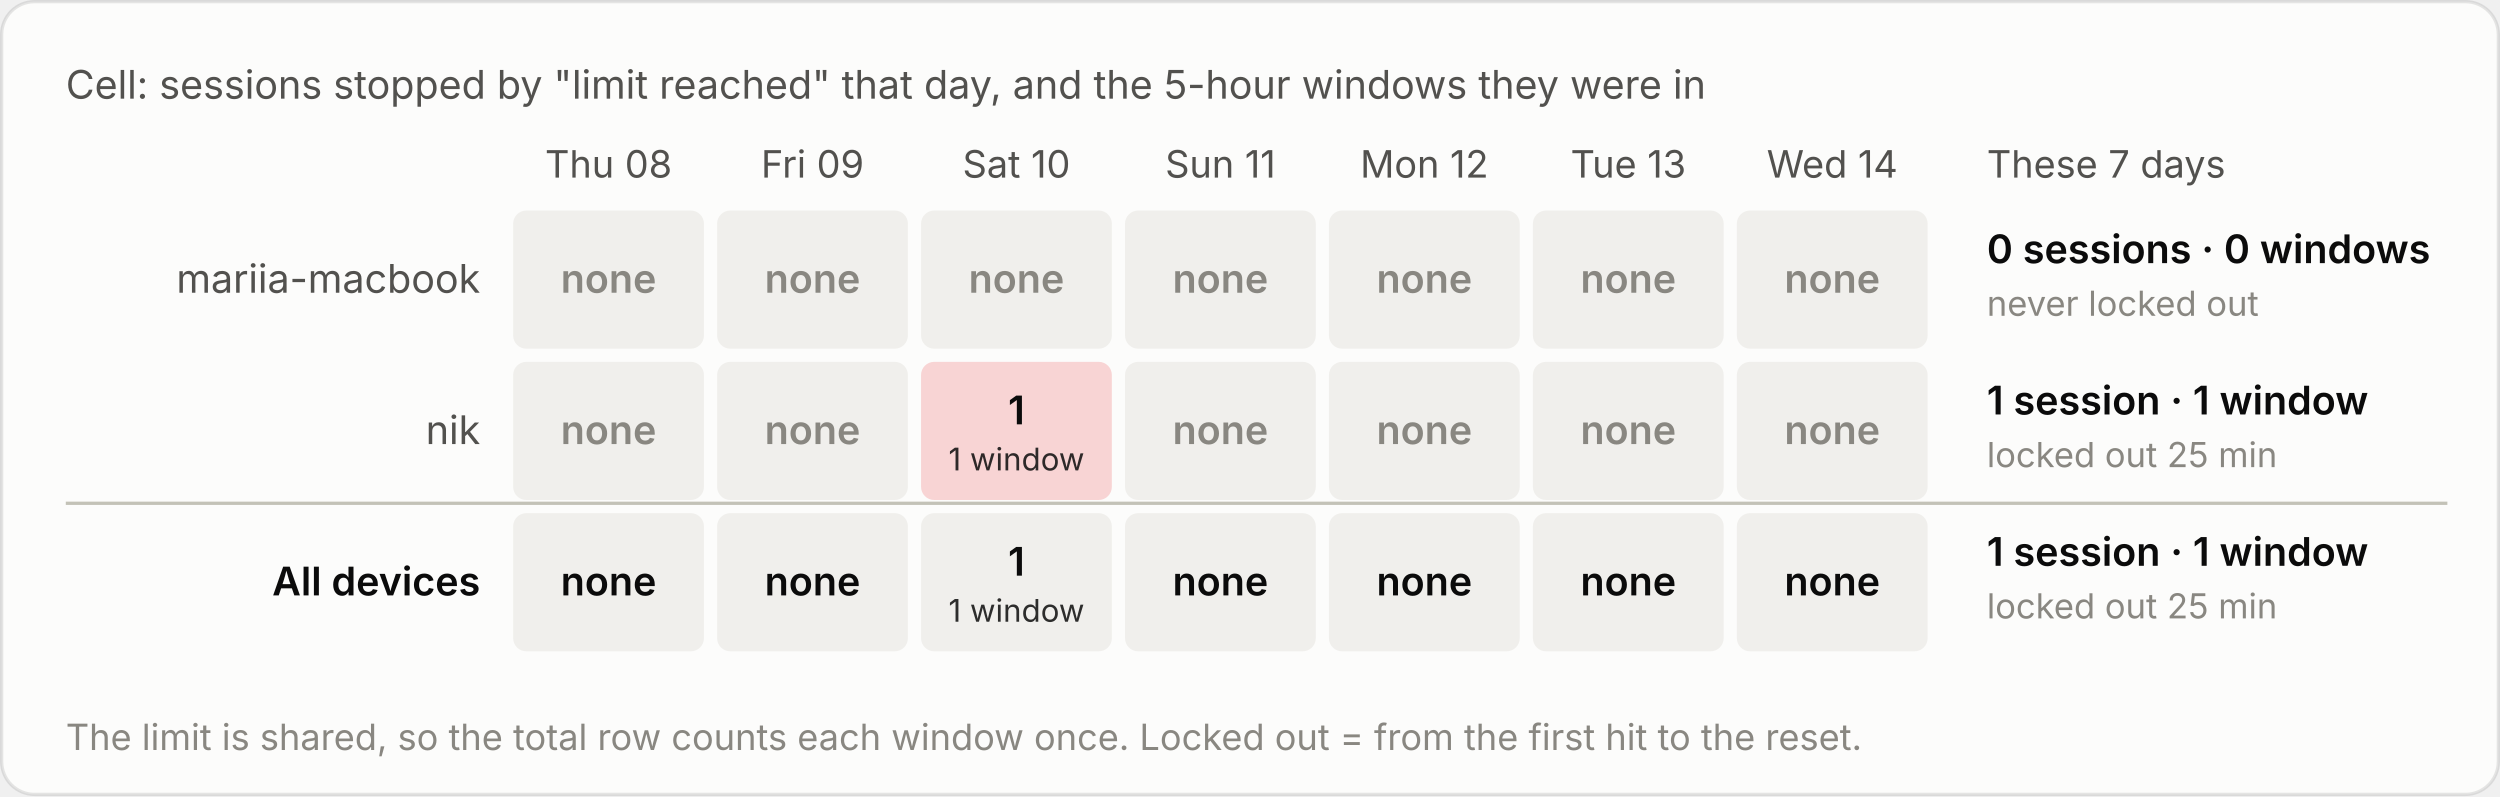
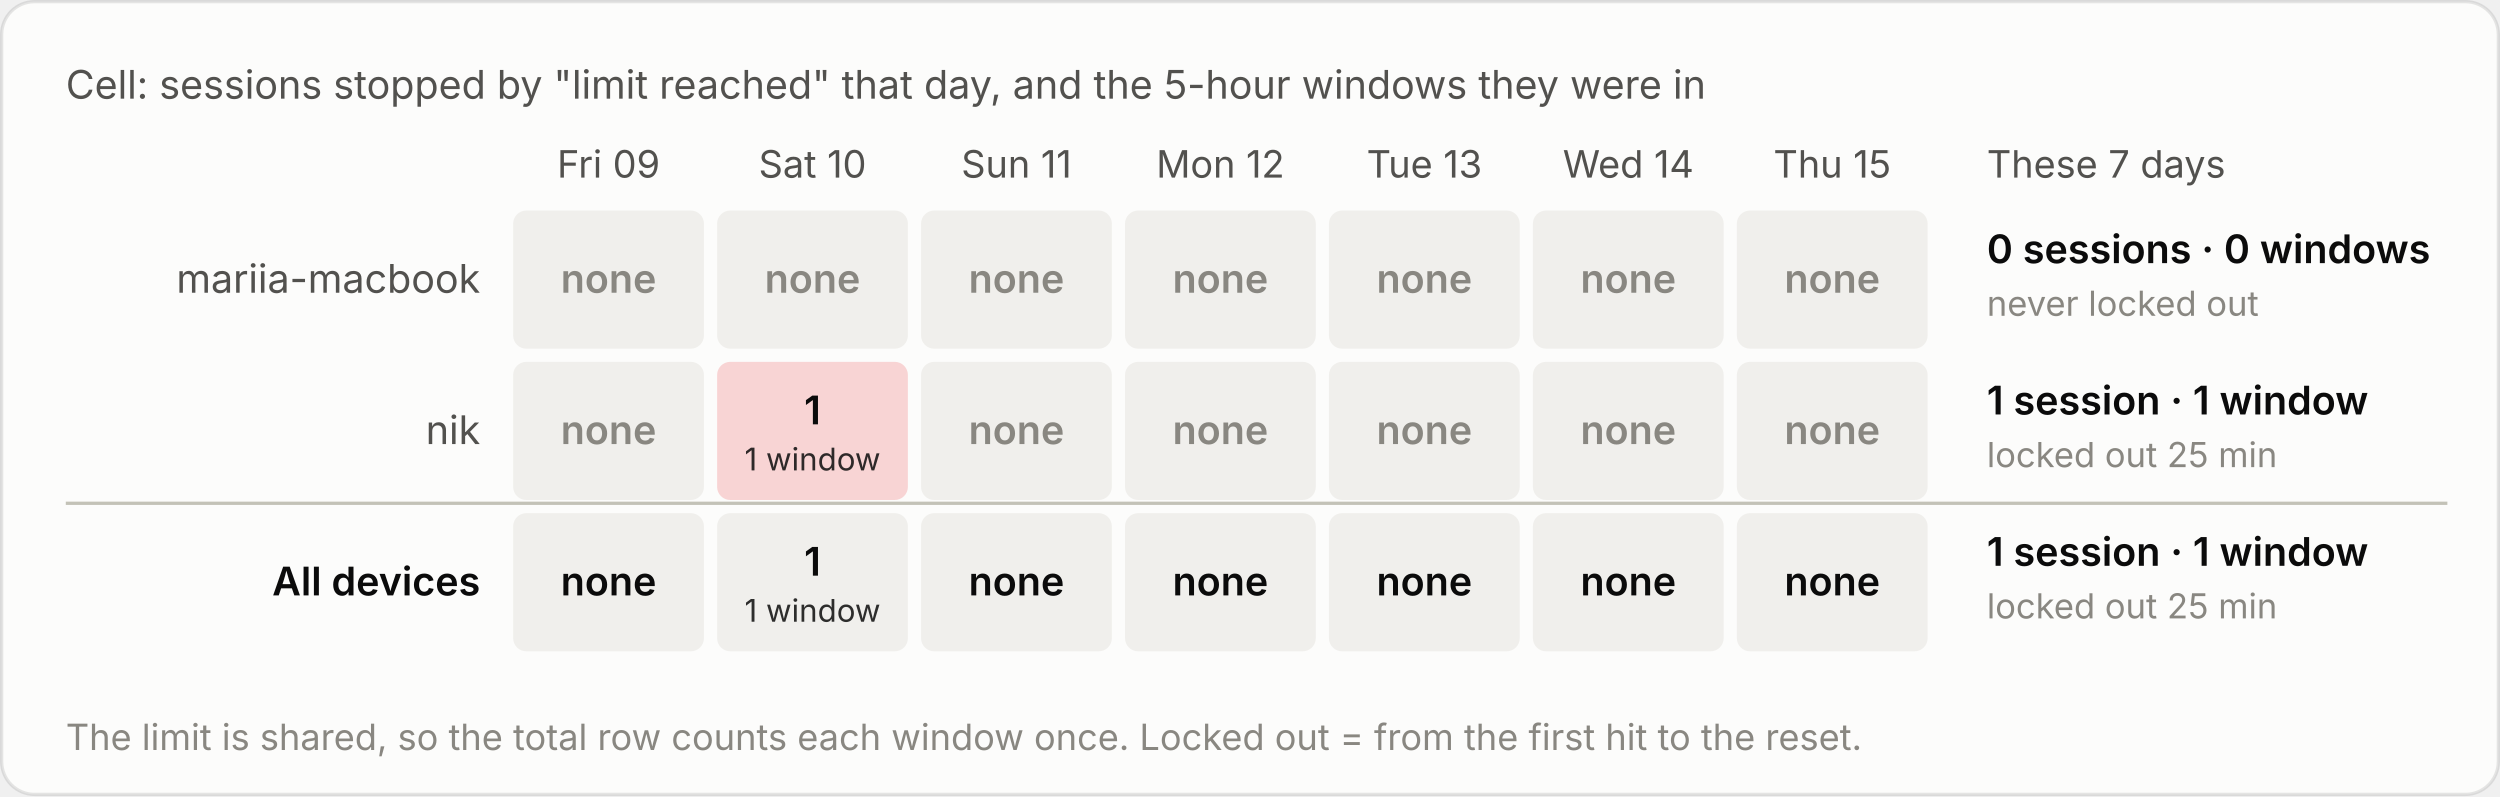
<svg xmlns="http://www.w3.org/2000/svg" viewBox="0 0 760 242" width="760" height="242" role="img" aria-label="Cell: sessions stopped by &quot;limit reached&quot; that day, and the 5-hour windows they were in">
  <style>text{font-family:system-ui,-apple-system,"Segoe UI",sans-serif;font-variant-numeric:tabular-nums}.bg{fill:#fcfcfb;stroke:rgba(11,11,11,.10)}.tp{fill:#0b0b0b}.ts{fill:#52514e}.tm{fill:#898781}.grid{stroke:#e1e0d9;stroke-width:1}.base{stroke:#c3c2b7;stroke-width:1}.so{fill:#b5b3ad}.lo{stroke:#b5b3ad}.qe{fill:#f0efec}.ring{stroke:#fcfcfb}.area{fill-opacity:.1}.s0{fill:#2a78d6}.l0{stroke:#2a78d6}.s1{fill:#eb6834}.l1{stroke:#eb6834}.s2{fill:#1baf7a}.l2{stroke:#1baf7a}.s3{fill:#eda100}.l3{stroke:#eda100}.s4{fill:#e87ba4}.l4{stroke:#e87ba4}.s5{fill:#008300}.l5{stroke:#008300}.s6{fill:#4a3aa7}.l6{stroke:#4a3aa7}.s7{fill:#e34948}.l7{stroke:#e34948}.q0{fill:#cde2fb}.q1{fill:#9ec5f4}.q2{fill:#6da7ec}.q3{fill:#3987e5}.q4{fill:#256abf}.q5{fill:#184f95}.q6{fill:#0d366b}.r0{fill:#f8d4d4}.r1{fill:#ec8f8f}.r2{fill:#c42f2f}.a0{fill:#fbe3e3}.a1{fill:#f5b8b8}.a2{fill:#ec8f8f}.a3{fill:#d65252}.a4{fill:#a82525}.tq0{fill:#0b0b0b}.tq1{fill:#0b0b0b}.tq2{fill:#0b0b0b}.tq3{fill:#ffffff}.tq4{fill:#ffffff}.tq5{fill:#ffffff}.tq6{fill:#ffffff}.tr0{fill:#0b0b0b}.tr1{fill:#0b0b0b}.tr2{fill:#ffffff}.ta0{fill:#0b0b0b}.ta1{fill:#0b0b0b}.ta2{fill:#0b0b0b}.ta3{fill:#ffffff}.ta4{fill:#ffffff}.tw{fill:#ffffff}@media (prefers-color-scheme:dark){.bg{fill:#1a1a19;stroke:rgba(255,255,255,.10)}.tp{fill:#fff}.ts{fill:#c3c2b7}.tm{fill:#898781}.grid{stroke:#2c2c2a}.base{stroke:#383835}.so{fill:#5c5b57}.lo{stroke:#5c5b57}.qe{fill:#262624}.ring{stroke:#1a1a19}.s0{fill:#3987e5}.l0{stroke:#3987e5}.s1{fill:#d95926}.l1{stroke:#d95926}.s2{fill:#199e70}.l2{stroke:#199e70}.s3{fill:#c98500}.l3{stroke:#c98500}.s4{fill:#d55181}.l4{stroke:#d55181}.s5{fill:#008300}.l5{stroke:#008300}.s6{fill:#9085e9}.l6{stroke:#9085e9}.s7{fill:#e66767}.l7{stroke:#e66767}.q0{fill:#16263a}.q1{fill:#123a66}.q2{fill:#184f95}.q3{fill:#256abf}.q4{fill:#3987e5}.q5{fill:#6da7ec}.q6{fill:#b7d3f6}.r0{fill:#4a2023}.r1{fill:#8c2c2f}.r2{fill:#e25555}.a0{fill:#3a1a1c}.a1{fill:#5e2427}.a2{fill:#8c2c2f}.a3{fill:#c43c3f}.a4{fill:#f07070}.tq0{fill:#ffffff}.tq1{fill:#ffffff}.tq2{fill:#ffffff}.tq3{fill:#ffffff}.tq4{fill:#ffffff}.tq5{fill:#0b0b0b}.tq6{fill:#0b0b0b}.tr0{fill:#ffffff}.tr1{fill:#ffffff}.tr2{fill:#ffffff}.ta0{fill:#ffffff}.ta1{fill:#ffffff}.ta2{fill:#ffffff}.ta3{fill:#ffffff}.ta4{fill:#0b0b0b}.tw{fill:#ffffff}}</style>
  <rect class="bg" x=".5" y=".5" width="759" height="241" rx="10" />
  <text class="ts" x="20" y="30" font-size="12">Cell: sessions stopped by "limit reached" that day, and the 5-hour windows they were in</text>
  <g transform="translate(0,-20)">
-     <text class="ts" x="185.0" y="74" font-size="11.5" text-anchor="middle">Thu 08</text>
-     <text class="ts" x="247.0" y="74" font-size="11.5" text-anchor="middle">Fri 09</text>
-     <text class="ts" x="309.0" y="74" font-size="11.5" text-anchor="middle">Sat 10</text>
-     <text class="ts" x="371.0" y="74" font-size="11.5" text-anchor="middle">Sun 11</text>
-     <text class="ts" x="433.0" y="74" font-size="11.5" text-anchor="middle">Mon 12</text>
-     <text class="ts" x="495.0" y="74" font-size="11.5" text-anchor="middle">Tue 13</text>
-     <text class="ts" x="557.0" y="74" font-size="11.5" text-anchor="middle">Wed 14</text>
+     <text class="ts" x="185.0" y="74" font-size="11.5" text-anchor="middle">Fri 09</text>
+     <text class="ts" x="247.0" y="74" font-size="11.5" text-anchor="middle">Sat 10</text>
+     <text class="ts" x="309.0" y="74" font-size="11.5" text-anchor="middle">Sun 11</text>
+     <text class="ts" x="371.0" y="74" font-size="11.5" text-anchor="middle">Mon 12</text>
+     <text class="ts" x="433.0" y="74" font-size="11.5" text-anchor="middle">Tue 13</text>
+     <text class="ts" x="495.0" y="74" font-size="11.5" text-anchor="middle">Wed 14</text>
+     <text class="ts" x="557.0" y="74" font-size="11.5" text-anchor="middle">Thu 15</text>
    <text class="ts" x="604" y="74" font-size="11.5">These 7 days</text>
    <text class="ts" x="146" y="109.0" font-size="12" text-anchor="end">mariia-macbook</text>
    <rect class="qe" x="156.0" y="84" width="58" height="42" rx="4" />
    <text class="tm" x="185.0" y="109.0" font-size="12" font-weight="600" text-anchor="middle">none</text>
    <rect class="qe" x="218.0" y="84" width="58" height="42" rx="4" />
    <text class="tm" x="247.0" y="109.0" font-size="12" font-weight="600" text-anchor="middle">none</text>
    <rect class="qe" x="280.0" y="84" width="58" height="42" rx="4" />
    <text class="tm" x="309.0" y="109.0" font-size="12" font-weight="600" text-anchor="middle">none</text>
    <rect class="qe" x="342.0" y="84" width="58" height="42" rx="4" />
    <text class="tm" x="371.0" y="109.0" font-size="12" font-weight="600" text-anchor="middle">none</text>
    <rect class="qe" x="404.0" y="84" width="58" height="42" rx="4" />
    <text class="tm" x="433.0" y="109.0" font-size="12" font-weight="600" text-anchor="middle">none</text>
    <rect class="qe" x="466.0" y="84" width="58" height="42" rx="4" />
    <text class="tm" x="495.0" y="109.0" font-size="12" font-weight="600" text-anchor="middle">none</text>
    <rect class="qe" x="528.0" y="84" width="58" height="42" rx="4" />
    <text class="tm" x="557.0" y="109.0" font-size="12" font-weight="600" text-anchor="middle">none</text>
    <text class="tp" x="604" y="100.0" font-size="12" font-weight="600">0 sessions · 0 windows</text>
    <text class="tm" x="604" y="116.0" font-size="10.5">never locked out</text>
    <text class="ts" x="146" y="155.0" font-size="12" text-anchor="end">nik</text>
    <rect class="qe" x="156.0" y="130" width="58" height="42" rx="4" />
    <text class="tm" x="185.0" y="155.0" font-size="12" font-weight="600" text-anchor="middle">none</text>
-     <rect class="qe" x="218.0" y="130" width="58" height="42" rx="4" />
-     <text class="tm" x="247.0" y="155.0" font-size="12" font-weight="600" text-anchor="middle">none</text>
-     <rect class="r0" x="280.0" y="130" width="58" height="42" rx="4" />
-     <text class="tr0" x="309.0" y="149.0" font-size="12" font-weight="600" text-anchor="middle">1</text>
-     <text class="tr0" x="309.0" y="163.0" font-size="9.5" text-anchor="middle" opacity=".85">1 window</text>
+     <rect class="r0" x="218.0" y="130" width="58" height="42" rx="4" />
+     <text class="tr0" x="247.0" y="149.0" font-size="12" font-weight="600" text-anchor="middle">1</text>
+     <text class="tr0" x="247.0" y="163.0" font-size="9.5" text-anchor="middle" opacity=".85">1 window</text>
+     <rect class="qe" x="280.0" y="130" width="58" height="42" rx="4" />
+     <text class="tm" x="309.0" y="155.0" font-size="12" font-weight="600" text-anchor="middle">none</text>
    <rect class="qe" x="342.0" y="130" width="58" height="42" rx="4" />
    <text class="tm" x="371.0" y="155.0" font-size="12" font-weight="600" text-anchor="middle">none</text>
    <rect class="qe" x="404.0" y="130" width="58" height="42" rx="4" />
    <text class="tm" x="433.0" y="155.0" font-size="12" font-weight="600" text-anchor="middle">none</text>
    <rect class="qe" x="466.0" y="130" width="58" height="42" rx="4" />
    <text class="tm" x="495.0" y="155.0" font-size="12" font-weight="600" text-anchor="middle">none</text>
    <rect class="qe" x="528.0" y="130" width="58" height="42" rx="4" />
    <text class="tm" x="557.0" y="155.0" font-size="12" font-weight="600" text-anchor="middle">none</text>
    <text class="tp" x="604" y="146.0" font-size="12" font-weight="600">1 session · 1 window</text>
    <text class="tm" x="604" y="162.0" font-size="10.5">locked out 25 min</text>
    <line class="base" x1="20" x2="744" y1="173" y2="173" />
    <text class="tp" x="146" y="201.0" font-size="12" text-anchor="end" font-weight="600">All devices</text>
    <rect class="qe" x="156.0" y="176" width="58" height="42" rx="4" />
    <text class="tp" x="185.0" y="201.0" font-size="12" font-weight="600" text-anchor="middle">none</text>
    <rect class="qe" x="218.0" y="176" width="58" height="42" rx="4" />
-     <text class="tp" x="247.0" y="201.0" font-size="12" font-weight="600" text-anchor="middle">none</text>
+     <text class="tp" x="247.0" y="195.0" font-size="12" font-weight="600" text-anchor="middle">1</text>
+     <text class="tp" x="247.0" y="209.0" font-size="9.5" text-anchor="middle" opacity=".85">1 window</text>
    <rect class="qe" x="280.0" y="176" width="58" height="42" rx="4" />
-     <text class="tp" x="309.0" y="195.0" font-size="12" font-weight="600" text-anchor="middle">1</text>
-     <text class="tp" x="309.0" y="209.0" font-size="9.5" text-anchor="middle" opacity=".85">1 window</text>
+     <text class="tp" x="309.0" y="201.0" font-size="12" font-weight="600" text-anchor="middle">none</text>
    <rect class="qe" x="342.0" y="176" width="58" height="42" rx="4" />
    <text class="tp" x="371.0" y="201.0" font-size="12" font-weight="600" text-anchor="middle">none</text>
    <rect class="qe" x="404.0" y="176" width="58" height="42" rx="4" />
    <text class="tp" x="433.0" y="201.0" font-size="12" font-weight="600" text-anchor="middle">none</text>
    <rect class="qe" x="466.0" y="176" width="58" height="42" rx="4" />
    <text class="tp" x="495.0" y="201.0" font-size="12" font-weight="600" text-anchor="middle">none</text>
    <rect class="qe" x="528.0" y="176" width="58" height="42" rx="4" />
    <text class="tp" x="557.0" y="201.0" font-size="12" font-weight="600" text-anchor="middle">none</text>
    <text class="tp" x="604" y="192.0" font-size="12" font-weight="600">1 session · 1 window</text>
    <text class="tm" x="604" y="208.0" font-size="10.5">locked out 25 min</text>
    <text class="tm" x="20" y="248" font-size="11">The limit is shared, so the total row counts each window once. Locked out = from the first hit to the reset.</text>
  </g>
</svg>
